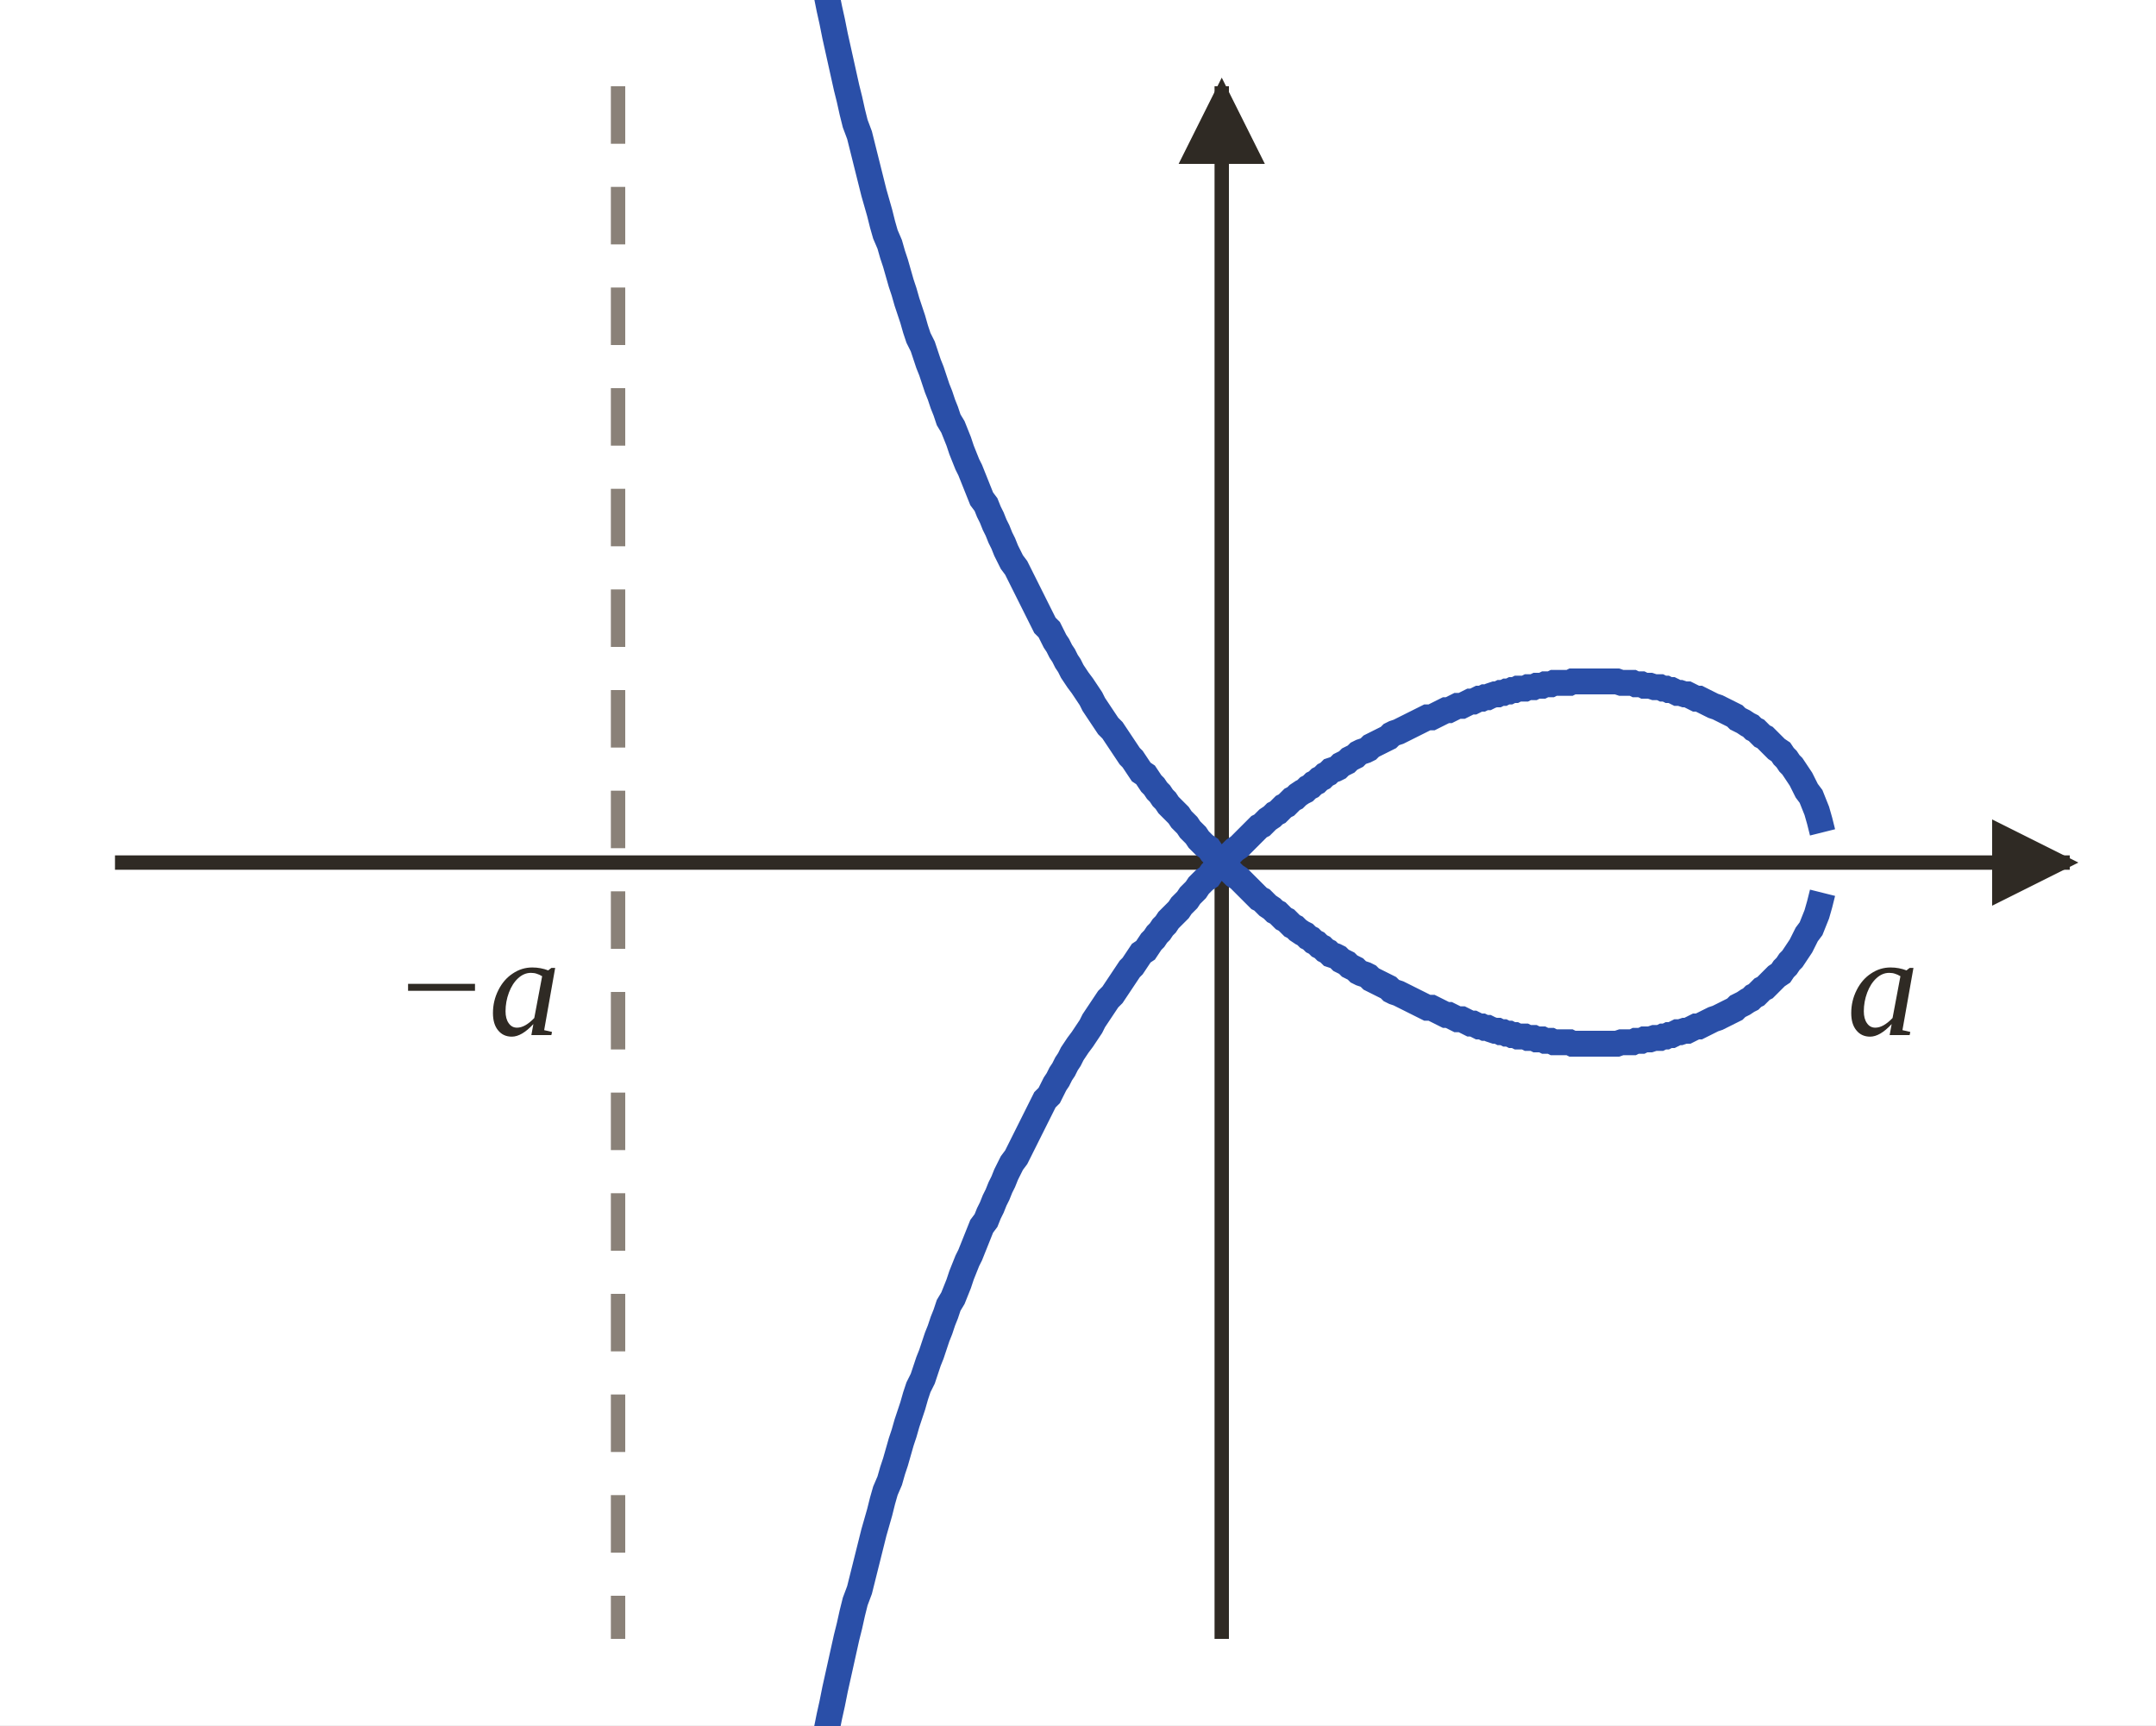
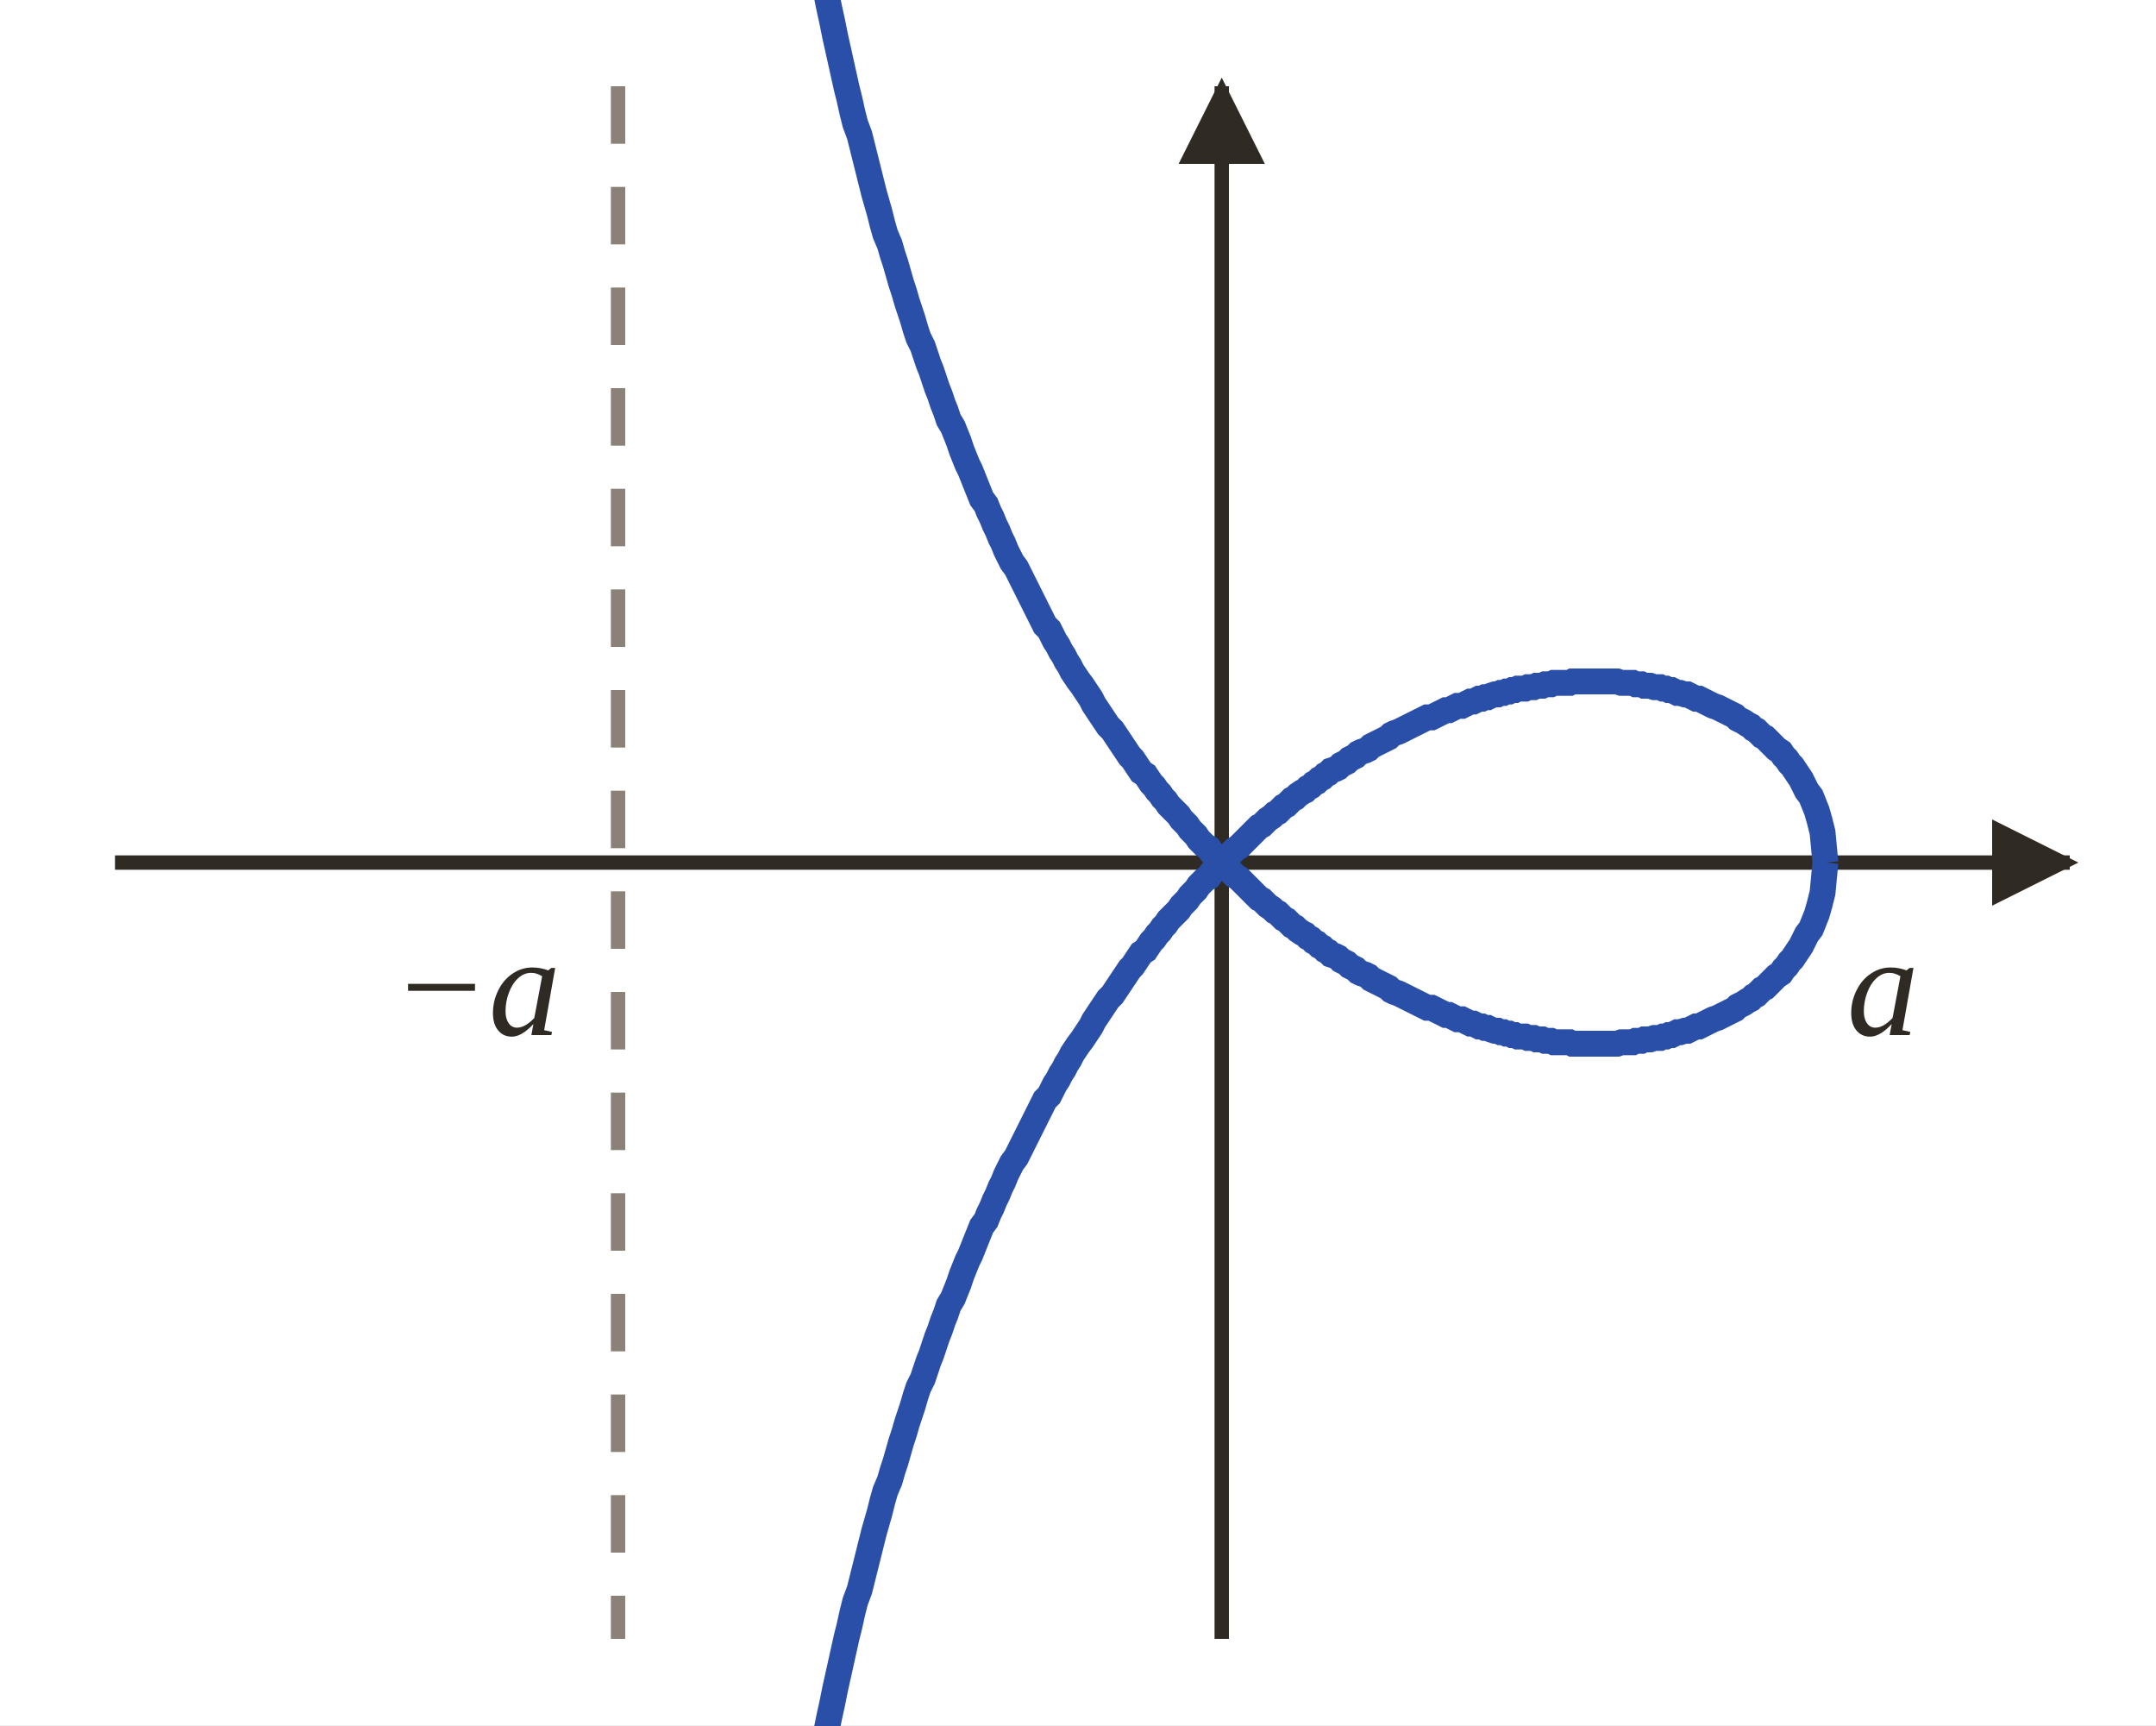
<svg xmlns="http://www.w3.org/2000/svg" viewBox="0 0 150 120" width="150" height="120" role="img">
  <rect width="150" height="120" fill="#ffffff" />
  <defs>
    <marker id="ax" viewBox="0 0 10 10" refX="9" refY="5" markerWidth="6" markerHeight="6" orient="auto">
      <path d="M0 0L10 5L0 10z" fill="#2f2a24" />
    </marker>
  </defs>
  <line x1="8" y1="60.0" x2="144" y2="60.0" stroke="#2f2a24" stroke-width="1" marker-end="url(#ax)" />
  <line x1="85.0" y1="114" x2="85.0" y2="6" stroke="#2f2a24" stroke-width="1" marker-end="url(#ax)" />
  <line x1="43.0" y1="6" x2="43.0" y2="114" stroke="#8a8178" stroke-width="1" stroke-dasharray="4 3" />
-   <polyline points="56.6,-4.5 56.8,-3.5 57.0,-2.4 57.2,-1.4 57.5,-0.4 57.7,0.6 57.9,1.5 58.1,2.5 58.3,3.4 58.5,4.3 58.7,5.2 58.9,6.1 59.1,6.9 59.3,7.8 59.5,8.6 59.8,9.4 60.0,10.2 60.2,11.0 60.4,11.8 60.6,12.6 60.8,13.4 61.0,14.1 61.2,14.8 61.4,15.6 61.6,16.3 61.9,17.0 62.1,17.7 62.3,18.3 62.5,19.0 62.7,19.7 62.9,20.3 63.1,21.0 63.3,21.6 63.5,22.2 63.7,22.9 63.9,23.5 64.2,24.1 64.4,24.7 64.6,25.3 64.8,25.8 65.0,26.4 65.2,27.0 65.4,27.5 65.6,28.1 65.8,28.6 66.0,29.2 66.3,29.7 66.5,30.2 66.7,30.7 66.9,31.3 67.1,31.8 67.3,32.3 67.5,32.7 67.7,33.2 67.9,33.7 68.1,34.2 68.3,34.7 68.6,35.1 68.8,35.6 69.0,36.0 69.2,36.5 69.4,36.9 69.6,37.4 69.8,37.8 70.0,38.3 70.2,38.7 70.4,39.1 70.7,39.5 70.9,39.9 71.1,40.3 71.3,40.7 71.5,41.1 71.7,41.5 71.9,41.9 72.1,42.3 72.3,42.7 72.5,43.1 72.7,43.5 73.0,43.8 73.2,44.2 73.4,44.6 73.6,44.9 73.8,45.3 74.0,45.6 74.2,46.0 74.4,46.3 74.6,46.7 74.8,47.0 75.0,47.3 75.3,47.7 75.5,48.0 75.7,48.3 75.9,48.6 76.1,49.0 76.3,49.3 76.5,49.6 76.7,49.9 76.9,50.2 77.1,50.5 77.4,50.8 77.6,51.1 77.8,51.4 78.0,51.7 78.2,52.0 78.4,52.3 78.6,52.6 78.8,52.8 79.0,53.1 79.2,53.4 79.4,53.7 79.7,53.9 79.9,54.2 80.1,54.5 80.3,54.7 80.5,55.0 80.7,55.2 80.9,55.5 81.1,55.7 81.3,56.0 81.5,56.2 81.8,56.5 82.0,56.7 82.2,57.0 82.4,57.2 82.6,57.4 82.8,57.7 83.0,57.9 83.2,58.1 83.4,58.4 83.6,58.6 83.8,58.8 84.1,59.0 84.3,59.3 84.5,59.5 84.7,59.7 84.9,59.9 85.1,59.9 85.3,59.7 85.5,59.5 85.7,59.3 85.9,59.1 86.2,58.9 86.4,58.7 86.6,58.5 86.8,58.3 87.0,58.1 87.2,57.9 87.4,57.7 87.6,57.5 87.8,57.4 88.0,57.2 88.2,57.0 88.5,56.8 88.7,56.6 88.9,56.5 89.1,56.3 89.3,56.1 89.5,56.0 89.7,55.8 89.9,55.6 90.1,55.5 90.3,55.3 90.6,55.1 90.8,55.0 91.0,54.8 91.2,54.7 91.4,54.5 91.6,54.4 91.8,54.2 92.0,54.1 92.2,53.9 92.4,53.8 92.6,53.6 92.9,53.5 93.1,53.4 93.3,53.2 93.5,53.1 93.7,53.0 93.9,52.8 94.1,52.7 94.3,52.6 94.5,52.4 94.7,52.3 95.0,52.2 95.2,52.1 95.4,51.9 95.6,51.8 95.8,51.7 96.0,51.6 96.2,51.5 96.4,51.4 96.6,51.3 96.8,51.1 97.0,51.0 97.3,50.9 97.5,50.8 97.7,50.7 97.9,50.6 98.1,50.5 98.3,50.4 98.5,50.3 98.7,50.2 98.9,50.1 99.1,50.0 99.3,49.9 99.6,49.9 99.8,49.8 100.0,49.7 100.2,49.6 100.4,49.5 100.6,49.4 100.8,49.4 101.0,49.3 101.2,49.2 101.4,49.1 101.7,49.1 101.9,49.0 102.1,48.9 102.3,48.8 102.5,48.8 102.7,48.7 102.9,48.6 103.1,48.6 103.3,48.5 103.5,48.5 103.7,48.4 104.0,48.3 104.2,48.3 104.4,48.2 104.6,48.2 104.8,48.1 105.0,48.1 105.2,48.0 105.4,48.0 105.6,47.9 105.8,47.9 106.1,47.9 106.3,47.8 106.5,47.8 106.7,47.8 106.9,47.7 107.1,47.7 107.3,47.7 107.5,47.6 107.7,47.6 107.9,47.6 108.1,47.5 108.4,47.5 108.6,47.5 108.8,47.5 109.0,47.5 109.2,47.5 109.4,47.4 109.6,47.4 109.8,47.4 110.0,47.4 110.2,47.4 110.5,47.4 110.7,47.4 110.9,47.4 111.1,47.4 111.3,47.4 111.5,47.4 111.7,47.4 111.9,47.4 112.1,47.4 112.3,47.4 112.5,47.4 112.8,47.5 113.0,47.5 113.2,47.5 113.4,47.5 113.6,47.5 113.8,47.6 114.0,47.6 114.2,47.6 114.4,47.7 114.6,47.7 114.8,47.7 115.1,47.8 115.3,47.8 115.5,47.8 115.7,47.9 115.9,47.9 116.1,48.0 116.3,48.0 116.5,48.1 116.7,48.2 116.9,48.2 117.2,48.3 117.4,48.3 117.6,48.4 117.8,48.5 118.0,48.6 118.2,48.6 118.4,48.7 118.6,48.8 118.8,48.9 119.0,49.0 119.2,49.1 119.5,49.2 119.7,49.3 119.9,49.4 120.1,49.5 120.3,49.6 120.5,49.7 120.7,49.8 120.9,50.0 121.1,50.1 121.3,50.2 121.6,50.4 121.8,50.5 122.0,50.7 122.2,50.8 122.4,51.0 122.6,51.2 122.8,51.3 123.0,51.5 123.2,51.7 123.4,51.9 123.6,52.1 123.9,52.3 124.1,52.6 124.3,52.8 124.5,53.1 124.7,53.3 124.9,53.6 125.1,53.9 125.3,54.2 125.5,54.6 125.7,55.0 126.0,55.4 126.2,55.9 126.4,56.4 126.6,57.1 126.8,57.9" fill="none" stroke="#2a4fa8" stroke-width="1.8" />
-   <polyline points="56.6,124.5 56.8,123.5 57.0,122.4 57.2,121.4 57.5,120.4 57.7,119.4 57.9,118.5 58.1,117.5 58.3,116.6 58.5,115.7 58.7,114.8 58.9,113.9 59.1,113.1 59.3,112.2 59.5,111.4 59.8,110.6 60.0,109.8 60.2,109.0 60.4,108.2 60.6,107.4 60.8,106.6 61.0,105.9 61.2,105.2 61.4,104.4 61.6,103.7 61.9,103.0 62.1,102.3 62.3,101.7 62.5,101.0 62.7,100.3 62.9,99.7 63.1,99.0 63.3,98.4 63.5,97.8 63.7,97.1 63.9,96.5 64.2,95.9 64.4,95.3 64.6,94.7 64.8,94.2 65.0,93.6 65.2,93.0 65.4,92.5 65.6,91.9 65.8,91.4 66.0,90.8 66.3,90.3 66.5,89.8 66.7,89.3 66.9,88.7 67.1,88.2 67.3,87.7 67.5,87.3 67.7,86.8 67.9,86.3 68.1,85.8 68.3,85.3 68.6,84.9 68.8,84.4 69.0,84.0 69.2,83.5 69.4,83.1 69.6,82.6 69.8,82.2 70.0,81.7 70.2,81.3 70.4,80.9 70.7,80.5 70.9,80.1 71.1,79.7 71.3,79.3 71.5,78.9 71.7,78.5 71.9,78.1 72.1,77.7 72.3,77.3 72.5,76.9 72.7,76.5 73.0,76.2 73.2,75.8 73.4,75.4 73.6,75.1 73.8,74.7 74.0,74.4 74.2,74.0 74.4,73.7 74.6,73.3 74.8,73.0 75.0,72.7 75.3,72.3 75.5,72.0 75.7,71.7 75.9,71.4 76.1,71.0 76.3,70.7 76.5,70.4 76.7,70.1 76.9,69.8 77.1,69.5 77.4,69.2 77.6,68.9 77.8,68.6 78.0,68.3 78.2,68.0 78.4,67.7 78.6,67.4 78.8,67.2 79.0,66.9 79.2,66.6 79.4,66.3 79.7,66.1 79.9,65.8 80.1,65.5 80.3,65.3 80.5,65.0 80.7,64.8 80.9,64.5 81.1,64.3 81.3,64.0 81.5,63.8 81.8,63.5 82.0,63.3 82.2,63.0 82.4,62.8 82.6,62.6 82.8,62.3 83.0,62.1 83.2,61.9 83.4,61.6 83.6,61.4 83.8,61.2 84.1,61.0 84.3,60.7 84.5,60.5 84.7,60.3 84.9,60.1 85.1,60.1 85.3,60.3 85.5,60.5 85.7,60.7 85.9,60.9 86.2,61.1 86.4,61.3 86.6,61.5 86.8,61.7 87.0,61.9 87.2,62.1 87.4,62.3 87.6,62.5 87.8,62.6 88.0,62.8 88.2,63.0 88.5,63.2 88.7,63.4 88.9,63.5 89.1,63.7 89.3,63.9 89.5,64.0 89.7,64.2 89.9,64.4 90.1,64.5 90.3,64.7 90.6,64.9 90.8,65.0 91.0,65.2 91.2,65.3 91.4,65.5 91.6,65.6 91.8,65.8 92.0,65.9 92.2,66.1 92.4,66.2 92.6,66.4 92.9,66.5 93.1,66.6 93.3,66.8 93.5,66.9 93.7,67.0 93.9,67.2 94.1,67.3 94.3,67.4 94.5,67.6 94.7,67.7 95.0,67.8 95.2,67.9 95.4,68.1 95.6,68.2 95.8,68.3 96.0,68.4 96.2,68.5 96.4,68.6 96.6,68.7 96.8,68.9 97.0,69.0 97.3,69.1 97.5,69.2 97.7,69.3 97.9,69.4 98.1,69.5 98.3,69.6 98.5,69.7 98.7,69.8 98.9,69.9 99.1,70.0 99.3,70.1 99.6,70.1 99.8,70.2 100.0,70.3 100.2,70.4 100.4,70.5 100.6,70.6 100.8,70.6 101.0,70.7 101.2,70.8 101.4,70.9 101.7,70.9 101.9,71.0 102.1,71.1 102.3,71.2 102.5,71.2 102.7,71.3 102.9,71.4 103.1,71.4 103.3,71.5 103.5,71.5 103.7,71.6 104.0,71.7 104.2,71.7 104.4,71.8 104.6,71.8 104.8,71.9 105.0,71.9 105.2,72.0 105.4,72.0 105.6,72.1 105.8,72.1 106.1,72.1 106.3,72.2 106.5,72.2 106.7,72.2 106.9,72.3 107.1,72.3 107.3,72.3 107.5,72.4 107.7,72.4 107.9,72.4 108.1,72.5 108.4,72.5 108.6,72.5 108.8,72.5 109.0,72.5 109.2,72.5 109.4,72.6 109.6,72.6 109.8,72.6 110.0,72.6 110.2,72.6 110.5,72.6 110.7,72.6 110.9,72.6 111.1,72.6 111.3,72.6 111.5,72.6 111.7,72.6 111.9,72.6 112.1,72.6 112.3,72.6 112.5,72.6 112.8,72.5 113.0,72.5 113.2,72.5 113.4,72.5 113.6,72.5 113.8,72.4 114.0,72.4 114.2,72.4 114.4,72.3 114.6,72.3 114.8,72.3 115.1,72.2 115.3,72.2 115.5,72.2 115.7,72.1 115.9,72.1 116.1,72.0 116.3,72.0 116.5,71.9 116.7,71.8 116.9,71.8 117.2,71.7 117.4,71.7 117.6,71.6 117.8,71.5 118.0,71.4 118.2,71.4 118.4,71.3 118.6,71.2 118.8,71.1 119.0,71.0 119.2,70.9 119.5,70.8 119.7,70.7 119.9,70.6 120.1,70.5 120.3,70.4 120.5,70.3 120.7,70.2 120.9,70.0 121.1,69.9 121.3,69.8 121.6,69.6 121.8,69.5 122.0,69.3 122.2,69.2 122.4,69.0 122.6,68.8 122.8,68.7 123.0,68.5 123.2,68.3 123.4,68.1 123.6,67.9 123.9,67.7 124.1,67.4 124.3,67.2 124.5,66.9 124.7,66.7 124.9,66.4 125.1,66.1 125.3,65.8 125.5,65.4 125.7,65.0 126.0,64.6 126.2,64.1 126.4,63.6 126.6,62.9 126.8,62.1" fill="none" stroke="#2a4fa8" stroke-width="1.8" />
+   <polyline points="56.6,-4.5 56.8,-3.5 57.0,-2.4 57.2,-1.4 57.5,-0.4 57.7,0.6 57.9,1.5 58.1,2.5 58.3,3.4 58.5,4.3 58.7,5.2 58.9,6.1 59.1,6.9 59.3,7.8 59.5,8.6 59.8,9.4 60.0,10.2 60.2,11.0 60.4,11.8 60.6,12.6 60.8,13.4 61.0,14.1 61.2,14.8 61.4,15.6 61.6,16.3 61.9,17.0 62.1,17.7 62.3,18.3 62.5,19.0 62.7,19.7 62.9,20.3 63.1,21.0 63.3,21.6 63.5,22.2 63.7,22.9 63.9,23.5 64.2,24.1 64.4,24.7 64.6,25.3 64.8,25.8 65.0,26.4 65.2,27.0 65.4,27.5 65.6,28.1 65.8,28.6 66.0,29.2 66.3,29.7 66.5,30.2 66.7,30.7 66.9,31.3 67.1,31.8 67.3,32.3 67.5,32.7 67.7,33.2 67.9,33.7 68.1,34.2 68.3,34.7 68.6,35.1 68.8,35.6 69.0,36.0 69.2,36.5 69.4,36.9 69.6,37.4 69.8,37.8 70.0,38.3 70.2,38.7 70.4,39.1 70.7,39.5 70.9,39.9 71.1,40.3 71.3,40.7 71.5,41.1 71.7,41.5 71.9,41.9 72.1,42.3 72.3,42.7 72.5,43.1 72.7,43.5 73.0,43.8 73.2,44.2 73.4,44.6 73.6,44.9 73.8,45.3 74.0,45.6 74.2,46.0 74.4,46.3 74.6,46.7 74.8,47.0 75.0,47.3 75.3,47.7 75.5,48.0 75.7,48.3 75.9,48.6 76.1,49.0 76.3,49.3 76.5,49.6 76.7,49.9 76.9,50.2 77.1,50.5 77.4,50.8 77.6,51.1 77.8,51.4 78.0,51.7 78.2,52.0 78.4,52.3 78.6,52.6 78.8,52.8 79.0,53.1 79.2,53.4 79.4,53.7 79.7,53.9 79.9,54.2 80.1,54.5 80.3,54.7 80.5,55.0 80.7,55.2 80.9,55.5 81.1,55.7 81.3,56.0 81.5,56.2 81.8,56.5 82.0,56.7 82.2,57.0 82.4,57.2 82.6,57.4 82.8,57.7 83.0,57.9 83.2,58.1 83.4,58.4 83.6,58.6 83.8,58.8 84.1,59.0 84.3,59.3 84.5,59.5 84.7,59.7 84.9,59.9 85.1,59.9 85.3,59.7 85.5,59.5 85.7,59.3 85.9,59.1 86.2,58.9 86.4,58.7 86.6,58.5 86.8,58.3 87.0,58.1 87.2,57.9 87.4,57.7 87.6,57.5 87.8,57.4 88.0,57.2 88.2,57.0 88.5,56.8 88.7,56.6 88.9,56.5 89.1,56.3 89.3,56.1 89.5,56.0 89.7,55.8 89.9,55.6 90.1,55.5 90.3,55.3 90.6,55.1 90.8,55.0 91.0,54.8 91.2,54.7 91.4,54.5 91.6,54.4 91.8,54.2 92.0,54.1 92.2,53.9 92.4,53.8 92.6,53.6 92.9,53.5 93.1,53.4 93.3,53.2 93.5,53.1 93.7,53.0 93.9,52.8 94.1,52.7 94.3,52.6 94.5,52.4 94.7,52.3 95.0,52.2 95.2,52.1 95.4,51.9 95.6,51.8 95.8,51.7 96.0,51.6 96.2,51.5 96.4,51.4 96.6,51.3 96.8,51.1 97.0,51.0 97.3,50.9 97.5,50.8 97.7,50.7 97.9,50.6 98.1,50.5 98.3,50.4 98.5,50.3 98.7,50.2 98.9,50.1 99.1,50.0 99.3,49.9 99.6,49.9 99.8,49.8 100.0,49.7 100.2,49.6 100.4,49.5 100.6,49.4 100.8,49.4 101.0,49.3 101.2,49.2 101.4,49.1 101.7,49.1 101.9,49.0 102.1,48.9 102.3,48.8 102.5,48.8 102.7,48.7 102.9,48.6 103.1,48.6 103.3,48.5 103.5,48.5 103.7,48.4 104.0,48.3 104.2,48.3 104.4,48.2 104.6,48.2 104.8,48.1 105.0,48.1 105.2,48.0 105.4,48.0 105.6,47.9 105.8,47.9 106.1,47.9 106.3,47.8 106.5,47.8 106.7,47.8 106.9,47.7 107.1,47.7 107.3,47.7 107.5,47.6 107.7,47.6 107.9,47.6 108.1,47.5 108.4,47.5 108.6,47.5 108.8,47.5 109.0,47.5 109.2,47.5 109.4,47.4 109.6,47.4 109.8,47.4 110.0,47.4 110.2,47.4 110.5,47.4 110.7,47.4 110.9,47.4 111.1,47.4 111.3,47.4 111.5,47.4 111.7,47.4 111.9,47.4 112.1,47.4 112.3,47.4 112.5,47.4 112.8,47.5 113.0,47.5 113.2,47.5 113.4,47.5 113.6,47.5 113.8,47.6 114.0,47.6 114.2,47.6 114.4,47.7 114.6,47.7 114.8,47.7 115.1,47.8 115.3,47.8 115.5,47.8 115.7,47.9 115.9,47.9 116.1,48.0 116.3,48.0 116.5,48.1 116.7,48.2 116.9,48.2 117.2,48.3 117.4,48.3 117.6,48.4 117.8,48.5 118.0,48.6 118.2,48.6 118.4,48.7 118.6,48.8 118.8,48.9 119.0,49.0 119.2,49.1 119.5,49.2 119.7,49.3 119.9,49.4 120.1,49.5 120.3,49.6 120.5,49.7 120.7,49.8 120.9,50.0 121.1,50.1 121.3,50.2 121.6,50.4 121.8,50.5 122.0,50.7 122.2,50.8 122.4,51.0 122.6,51.2 122.8,51.3 123.0,51.5 123.2,51.7 123.4,51.9 123.6,52.1 123.9,52.3 124.1,52.6 124.3,52.8 124.5,53.1 124.7,53.3 124.9,53.6 125.1,53.9 125.3,54.2 125.5,54.6 125.7,55.0 126.0,55.4 126.2,55.9 126.4,56.4 126.6,57.1 126.8,57.9 127.0,60.0" fill="none" stroke="#2a4fa8" stroke-width="1.8" />
+   <polyline points="56.6,124.5 56.8,123.5 57.0,122.4 57.2,121.4 57.5,120.4 57.7,119.4 57.9,118.5 58.1,117.5 58.3,116.6 58.5,115.7 58.7,114.8 58.9,113.9 59.1,113.1 59.3,112.2 59.5,111.4 59.8,110.6 60.0,109.8 60.2,109.0 60.4,108.2 60.6,107.4 60.8,106.6 61.0,105.9 61.2,105.2 61.4,104.4 61.6,103.7 61.9,103.0 62.1,102.3 62.3,101.7 62.5,101.0 62.7,100.3 62.9,99.7 63.1,99.0 63.3,98.4 63.5,97.8 63.7,97.1 63.9,96.5 64.2,95.9 64.4,95.3 64.6,94.7 64.8,94.2 65.0,93.6 65.2,93.0 65.4,92.5 65.6,91.9 65.8,91.4 66.0,90.8 66.3,90.3 66.5,89.8 66.7,89.3 66.9,88.7 67.1,88.2 67.3,87.7 67.5,87.3 67.7,86.8 67.9,86.3 68.1,85.8 68.3,85.3 68.6,84.9 68.8,84.4 69.0,84.0 69.2,83.5 69.4,83.1 69.6,82.6 69.8,82.2 70.0,81.7 70.2,81.3 70.4,80.9 70.7,80.5 70.9,80.1 71.1,79.7 71.3,79.3 71.5,78.9 71.7,78.5 71.9,78.1 72.1,77.7 72.3,77.3 72.5,76.9 72.7,76.5 73.0,76.2 73.2,75.8 73.4,75.4 73.6,75.1 73.8,74.7 74.0,74.4 74.2,74.0 74.4,73.7 74.6,73.3 74.8,73.0 75.0,72.7 75.3,72.3 75.5,72.0 75.7,71.7 75.9,71.4 76.1,71.0 76.3,70.7 76.5,70.4 76.7,70.1 76.9,69.8 77.1,69.5 77.4,69.2 77.6,68.9 77.8,68.6 78.0,68.3 78.2,68.0 78.4,67.7 78.6,67.4 78.8,67.2 79.0,66.9 79.2,66.6 79.4,66.3 79.7,66.1 79.9,65.8 80.1,65.5 80.3,65.3 80.5,65.0 80.7,64.8 80.9,64.5 81.1,64.3 81.3,64.0 81.5,63.8 81.8,63.5 82.0,63.3 82.2,63.0 82.4,62.8 82.6,62.6 82.8,62.3 83.0,62.1 83.2,61.9 83.4,61.6 83.6,61.4 83.8,61.2 84.1,61.0 84.3,60.7 84.5,60.5 84.7,60.3 84.9,60.1 85.1,60.1 85.3,60.3 85.5,60.5 85.7,60.7 85.9,60.9 86.2,61.1 86.4,61.3 86.6,61.5 86.8,61.7 87.0,61.9 87.2,62.1 87.4,62.3 87.6,62.5 87.8,62.6 88.0,62.8 88.2,63.0 88.5,63.2 88.7,63.4 88.9,63.5 89.1,63.7 89.3,63.9 89.5,64.0 89.7,64.2 89.9,64.4 90.1,64.5 90.3,64.7 90.6,64.9 90.8,65.0 91.0,65.2 91.2,65.3 91.4,65.5 91.6,65.6 91.8,65.8 92.0,65.9 92.2,66.1 92.4,66.2 92.6,66.4 92.9,66.5 93.1,66.6 93.3,66.8 93.5,66.9 93.7,67.0 93.9,67.2 94.1,67.3 94.3,67.4 94.5,67.6 94.7,67.7 95.0,67.8 95.2,67.9 95.4,68.1 95.6,68.2 95.8,68.3 96.0,68.4 96.2,68.5 96.4,68.6 96.6,68.7 96.8,68.9 97.0,69.0 97.3,69.1 97.5,69.2 97.7,69.3 97.9,69.4 98.1,69.5 98.3,69.6 98.5,69.7 98.7,69.8 98.9,69.9 99.1,70.0 99.3,70.1 99.6,70.1 99.8,70.2 100.0,70.3 100.2,70.4 100.4,70.5 100.6,70.6 100.8,70.6 101.0,70.7 101.2,70.8 101.4,70.9 101.7,70.9 101.9,71.0 102.1,71.1 102.3,71.2 102.5,71.2 102.7,71.3 102.9,71.4 103.1,71.4 103.3,71.5 103.5,71.5 103.7,71.6 104.0,71.7 104.2,71.7 104.4,71.8 104.6,71.8 104.8,71.9 105.0,71.9 105.2,72.0 105.4,72.0 105.6,72.1 105.8,72.1 106.1,72.1 106.3,72.2 106.5,72.2 106.7,72.2 106.9,72.3 107.1,72.3 107.3,72.3 107.5,72.4 107.7,72.4 107.9,72.4 108.1,72.5 108.4,72.5 108.6,72.5 108.8,72.5 109.0,72.5 109.2,72.5 109.4,72.6 109.6,72.6 109.8,72.6 110.0,72.6 110.2,72.6 110.5,72.6 110.7,72.6 110.9,72.6 111.1,72.6 111.3,72.6 111.5,72.6 111.7,72.6 111.9,72.6 112.1,72.6 112.3,72.6 112.5,72.6 112.8,72.5 113.0,72.5 113.2,72.5 113.4,72.5 113.6,72.5 113.8,72.4 114.0,72.4 114.2,72.4 114.4,72.3 114.6,72.3 114.8,72.3 115.1,72.2 115.3,72.2 115.5,72.2 115.7,72.1 115.9,72.1 116.1,72.0 116.3,72.0 116.5,71.9 116.7,71.8 116.9,71.8 117.2,71.7 117.4,71.7 117.6,71.6 117.8,71.5 118.0,71.4 118.2,71.4 118.4,71.3 118.6,71.2 118.8,71.1 119.0,71.0 119.2,70.9 119.5,70.8 119.7,70.7 119.9,70.6 120.1,70.5 120.3,70.4 120.5,70.3 120.7,70.2 120.9,70.0 121.1,69.9 121.3,69.8 121.6,69.6 121.8,69.5 122.0,69.3 122.2,69.2 122.4,69.0 122.6,68.8 122.8,68.7 123.0,68.5 123.2,68.3 123.4,68.1 123.6,67.9 123.9,67.7 124.1,67.4 124.3,67.2 124.5,66.9 124.7,66.7 124.9,66.4 125.1,66.1 125.3,65.8 125.5,65.4 125.7,65.0 126.0,64.6 126.2,64.1 126.4,63.6 126.6,62.9 126.8,62.1 127.0,60.0" fill="none" stroke="#2a4fa8" stroke-width="1.8" />
  <text x="39.0" y="72.0" font-family="Georgia, &quot;Times New Roman&quot;, serif" font-size="10" text-anchor="end" fill="#2f2a24" font-style="italic">−a</text>
  <text x="131.0" y="72.0" font-family="Georgia, &quot;Times New Roman&quot;, serif" font-size="10" text-anchor="middle" fill="#2f2a24" font-style="italic">a</text>
</svg>
